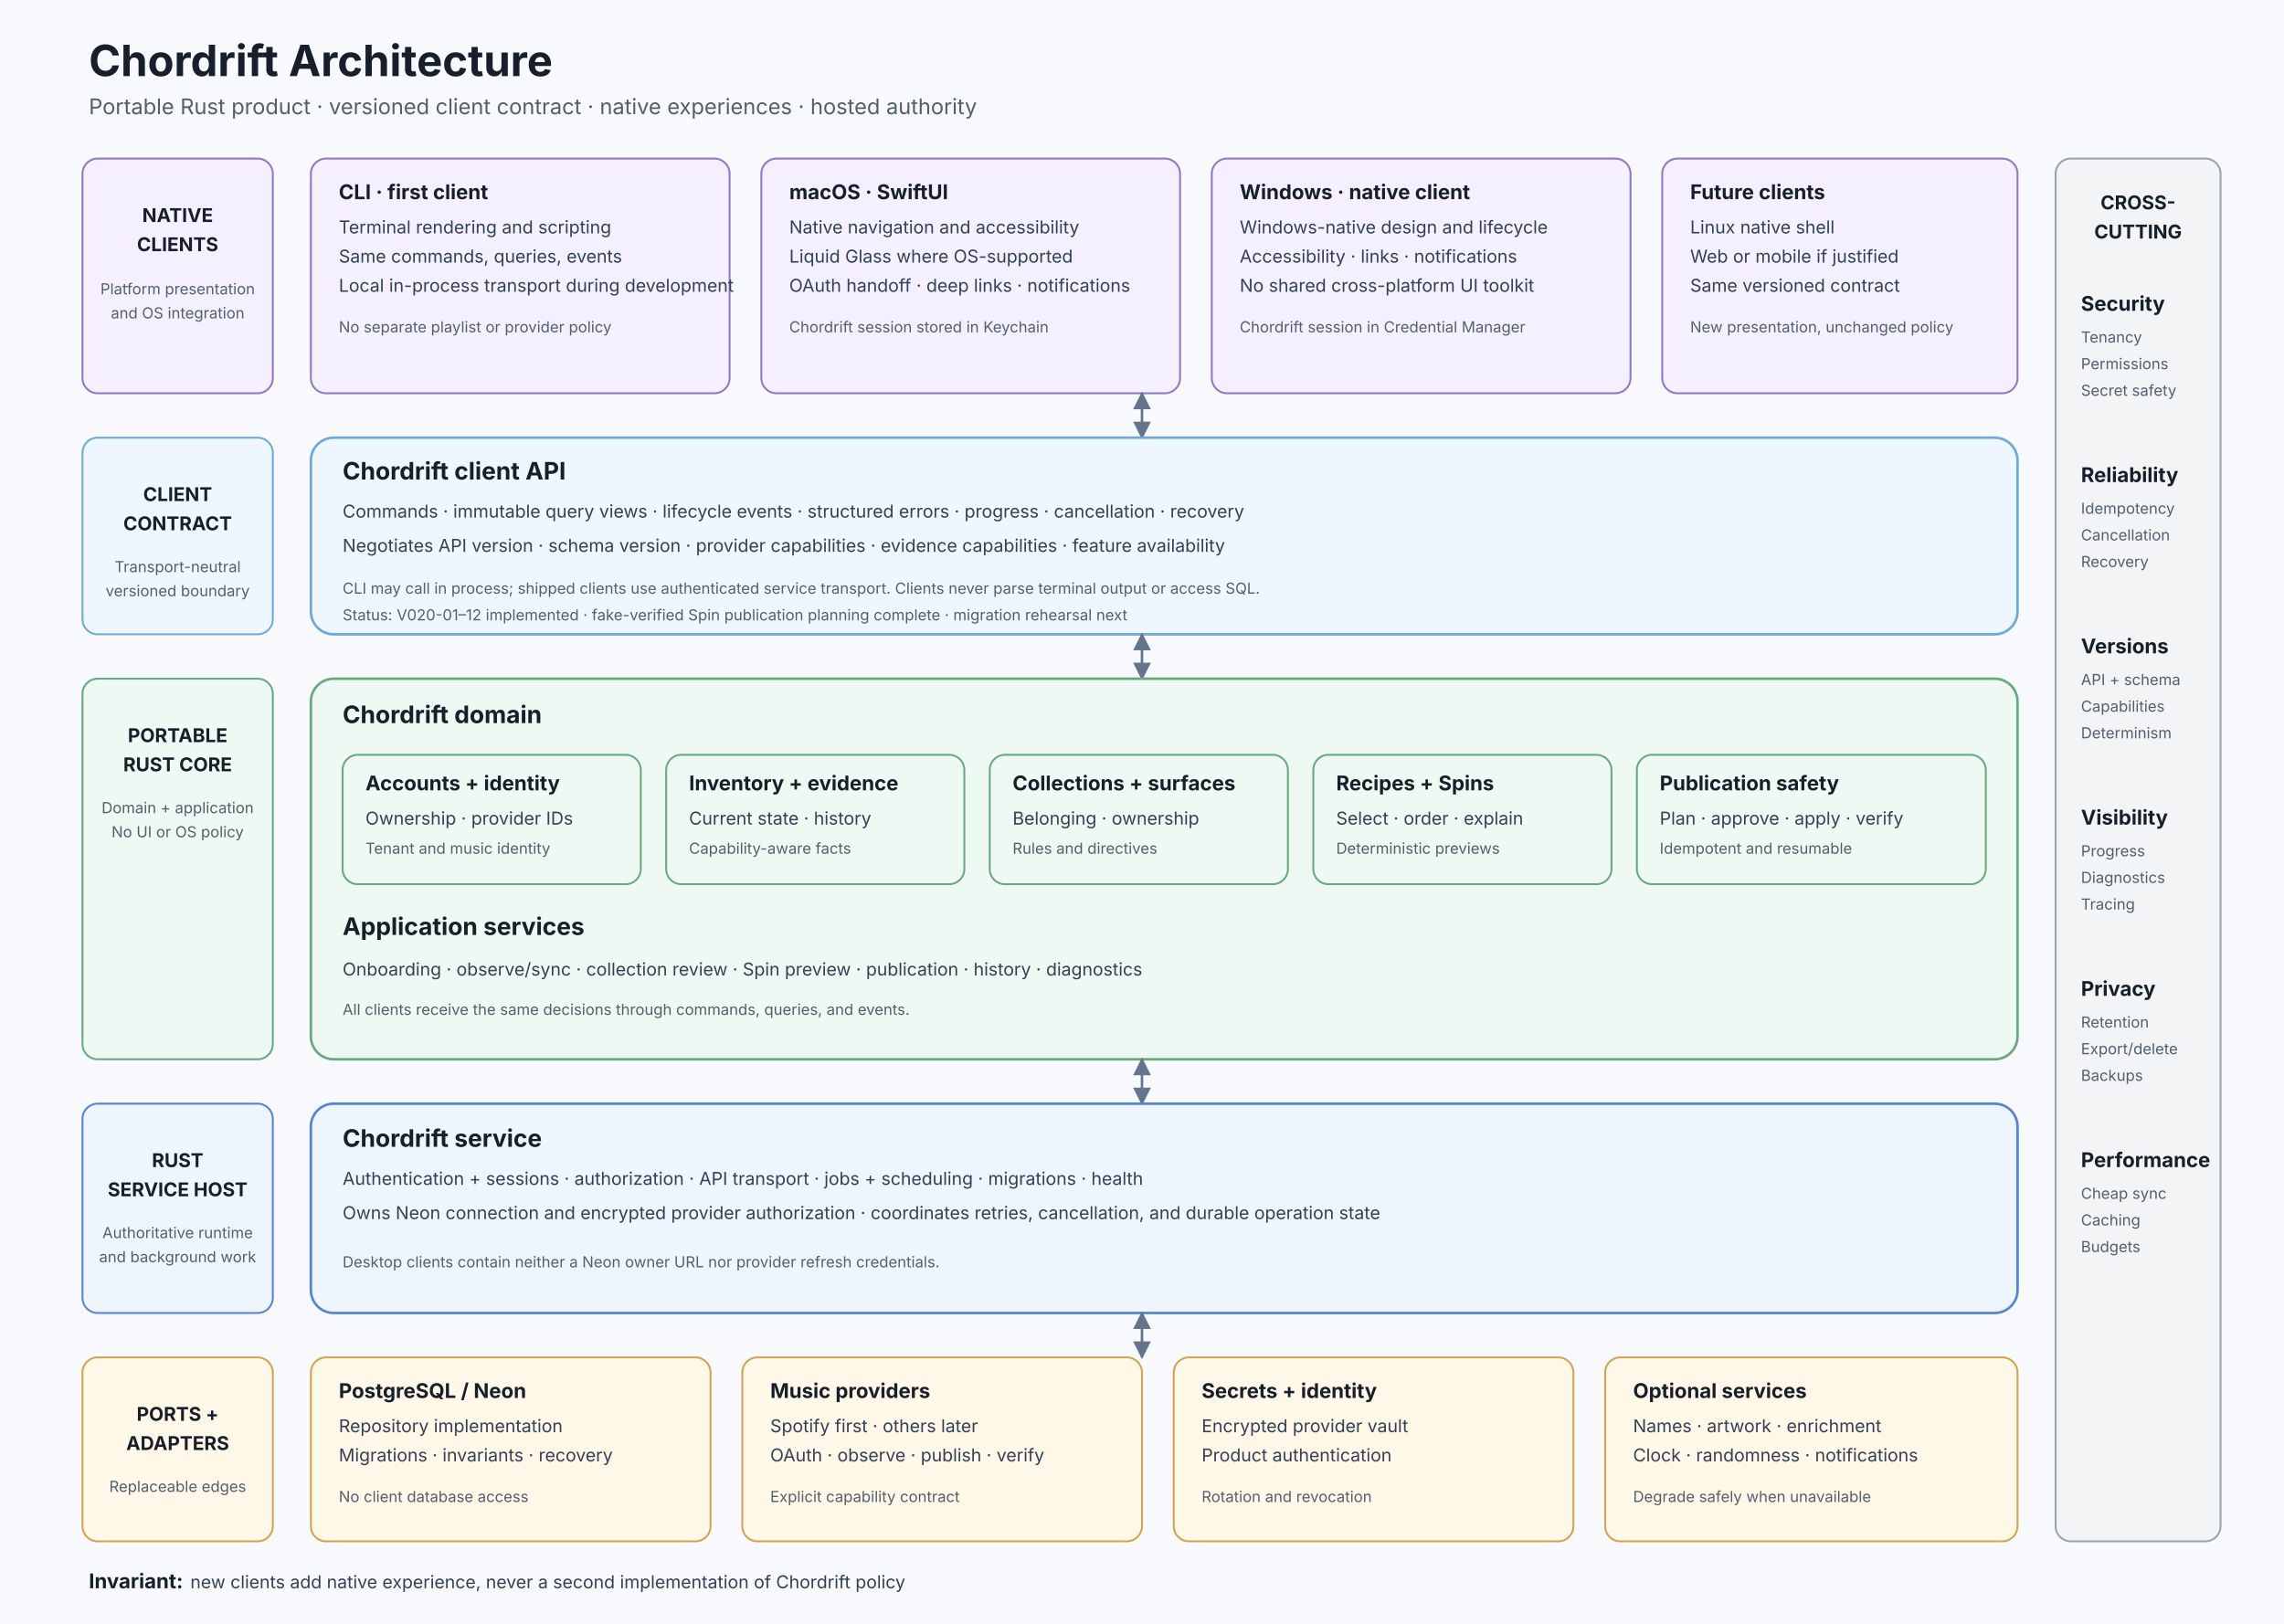
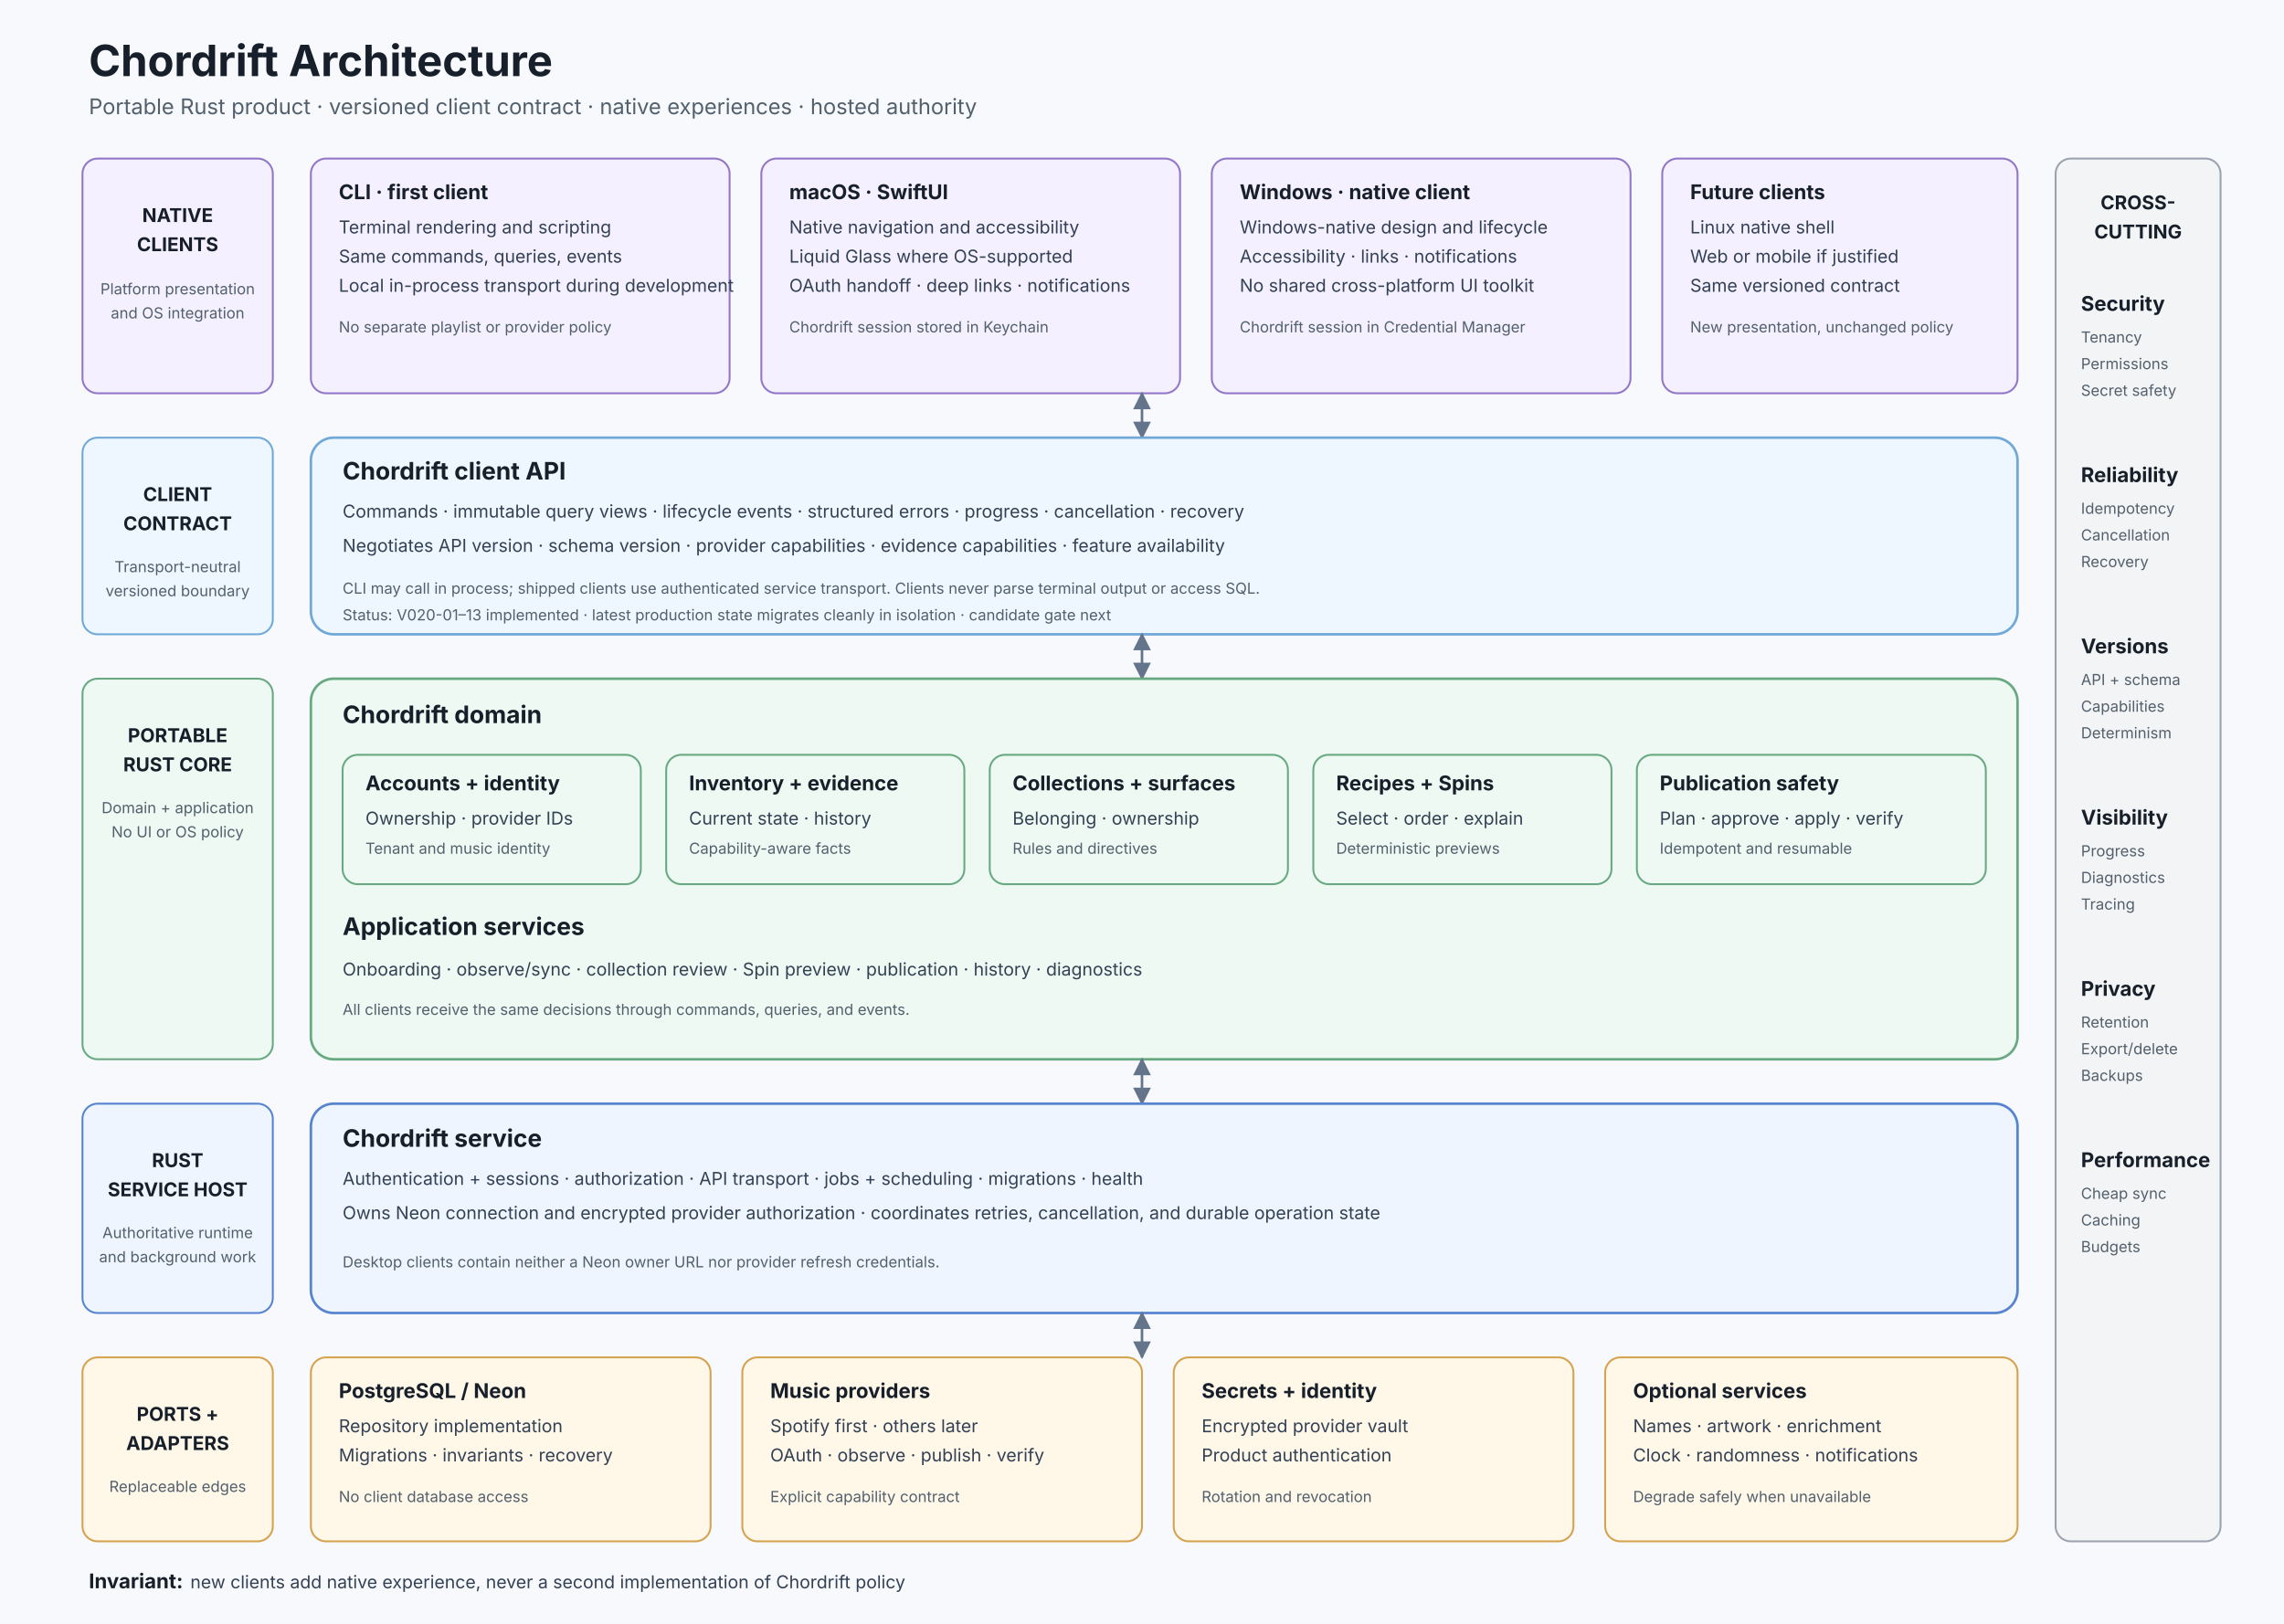
<svg xmlns="http://www.w3.org/2000/svg" width="1800" height="1280" viewBox="0 0 1800 1280" role="img" aria-labelledby="title desc">
  <defs>
    <style>
      text { font-family: ui-sans-serif, -apple-system, BlinkMacSystemFont, "Segoe UI", sans-serif; fill: #17202a; }
      .title { font-size: 34px; font-weight: 700; }
      .subtitle { font-size: 17px; fill: #52606d; }
      .section { font-size: 19px; font-weight: 700; }
      .label { font-size: 16px; font-weight: 700; }
      .body { font-size: 14px; fill: #334155; }
      .small { font-size: 12px; fill: #52606d; }
      .layer-label { font-size: 15px; font-weight: 700; text-anchor: middle; }
      .panel { fill: #ffffff; stroke: #cbd5e1; stroke-width: 2; rx: 18; }
      .node { fill: #f8fafc; stroke: #cbd5e1; stroke-width: 1.5; rx: 12; }
      .client { fill: #f4f0ff; stroke: #9277c8; }
      .contract { fill: #eef7ff; stroke: #70a9d8; }
      .core { fill: #edf9f2; stroke: #69a981; }
      .service { fill: #eef5ff; stroke: #5684cf; }
      .adapter { fill: #fff7e8; stroke: #d5a34f; }
      .cross { fill: #f3f4f6; stroke: #9ca3af; }
      .arrow { fill: none; stroke: #64748b; stroke-width: 2; marker-end: url(#arrow); }
      .both { fill: none; stroke: #64748b; stroke-width: 2; marker-start: url(#arrow); marker-end: url(#arrow); }
    </style>
    <marker id="arrow" viewBox="0 0 10 10" refX="9" refY="5" markerWidth="7" markerHeight="7" orient="auto-start-reverse">
      <path d="M 0 0 L 10 5 L 0 10 z" fill="#64748b" />
    </marker>
  </defs>
  <rect width="1800" height="1280" fill="#f7f9fc" />
  <text x="70" y="60" class="title">Chordrift Architecture</text>
  <text x="70" y="90" class="subtitle">Portable Rust product · versioned client contract · native experiences · hosted authority</text>
  <rect x="65" y="125" width="150" height="185" class="node client" />
  <text x="140" y="175" class="layer-label">NATIVE</text>
  <text x="140" y="198" class="layer-label">CLIENTS</text>
  <text x="140" y="232" class="small" text-anchor="middle">Platform presentation</text>
  <text x="140" y="251" class="small" text-anchor="middle">and OS integration</text>
  <rect x="245" y="125" width="330" height="185" class="node client" />
  <text x="267" y="157" class="label">CLI · first client</text>
  <text x="267" y="184" class="body">Terminal rendering and scripting</text>
  <text x="267" y="207" class="body">Same commands, queries, events</text>
  <text x="267" y="230" class="body">Local in-process transport during development</text>
  <text x="267" y="262" class="small">No separate playlist or provider policy</text>
  <rect x="600" y="125" width="330" height="185" class="node client" />
  <text x="622" y="157" class="label">macOS · SwiftUI</text>
  <text x="622" y="184" class="body">Native navigation and accessibility</text>
  <text x="622" y="207" class="body">Liquid Glass where OS-supported</text>
  <text x="622" y="230" class="body">OAuth handoff · deep links · notifications</text>
  <text x="622" y="262" class="small">Chordrift session stored in Keychain</text>
  <rect x="955" y="125" width="330" height="185" class="node client" />
  <text x="977" y="157" class="label">Windows · native client</text>
  <text x="977" y="184" class="body">Windows-native design and lifecycle</text>
  <text x="977" y="207" class="body">Accessibility · links · notifications</text>
  <text x="977" y="230" class="body">No shared cross-platform UI toolkit</text>
  <text x="977" y="262" class="small">Chordrift session in Credential Manager</text>
  <rect x="1310" y="125" width="280" height="185" class="node client" />
  <text x="1332" y="157" class="label">Future clients</text>
  <text x="1332" y="184" class="body">Linux native shell</text>
  <text x="1332" y="207" class="body">Web or mobile if justified</text>
  <text x="1332" y="230" class="body">Same versioned contract</text>
  <text x="1332" y="262" class="small">New presentation, unchanged policy</text>
  <path d="M900 310 V345" class="both" />
  <rect x="65" y="345" width="150" height="155" class="node contract" />
  <text x="140" y="395" class="layer-label">CLIENT</text>
  <text x="140" y="418" class="layer-label">CONTRACT</text>
  <text x="140" y="451" class="small" text-anchor="middle">Transport-neutral</text>
  <text x="140" y="470" class="small" text-anchor="middle">versioned boundary</text>
  <rect x="245" y="345" width="1345" height="155" class="panel contract" />
  <text x="270" y="378" class="section">Chordrift client API</text>
  <text x="270" y="408" class="body">Commands · immutable query views · lifecycle events · structured errors · progress · cancellation · recovery</text>
  <text x="270" y="435" class="body">Negotiates API version · schema version · provider capabilities · evidence capabilities · feature availability</text>
  <text x="270" y="468" class="small">CLI may call in process; shipped clients use authenticated service transport. Clients never parse terminal output or access SQL.</text>
-   <text x="270" y="489" class="small">Status: V020-01–12 implemented · fake-verified Spin publication planning complete · migration rehearsal next</text>
+   <text x="270" y="489" class="small">Status: V020-01–13 implemented · latest production state migrates cleanly in isolation · candidate gate next</text>
  <path d="M900 500 V535" class="both" />
  <rect x="65" y="535" width="150" height="300" class="node core" />
  <text x="140" y="585" class="layer-label">PORTABLE</text>
  <text x="140" y="608" class="layer-label">RUST CORE</text>
  <text x="140" y="641" class="small" text-anchor="middle">Domain + application</text>
  <text x="140" y="660" class="small" text-anchor="middle">No UI or OS policy</text>
  <rect x="245" y="535" width="1345" height="300" class="panel core" />
  <text x="270" y="570" class="section">Chordrift domain</text>
  <rect x="270" y="595" width="235" height="102" class="node core" />
  <text x="288" y="623" class="label">Accounts + identity</text>
  <text x="288" y="650" class="body">Ownership · provider IDs</text>
  <text x="288" y="673" class="small">Tenant and music identity</text>
  <rect x="525" y="595" width="235" height="102" class="node core" />
  <text x="543" y="623" class="label">Inventory + evidence</text>
  <text x="543" y="650" class="body">Current state · history</text>
  <text x="543" y="673" class="small">Capability-aware facts</text>
  <rect x="780" y="595" width="235" height="102" class="node core" />
  <text x="798" y="623" class="label">Collections + surfaces</text>
  <text x="798" y="650" class="body">Belonging · ownership</text>
  <text x="798" y="673" class="small">Rules and directives</text>
  <rect x="1035" y="595" width="235" height="102" class="node core" />
  <text x="1053" y="623" class="label">Recipes + Spins</text>
  <text x="1053" y="650" class="body">Select · order · explain</text>
  <text x="1053" y="673" class="small">Deterministic previews</text>
  <rect x="1290" y="595" width="275" height="102" class="node core" />
  <text x="1308" y="623" class="label">Publication safety</text>
  <text x="1308" y="650" class="body">Plan · approve · apply · verify</text>
  <text x="1308" y="673" class="small">Idempotent and resumable</text>
  <text x="270" y="737" class="section">Application services</text>
  <text x="270" y="769" class="body">Onboarding · observe/sync · collection review · Spin preview · publication · history · diagnostics</text>
  <text x="270" y="800" class="small">All clients receive the same decisions through commands, queries, and events.</text>
  <path d="M900 835 V870" class="both" />
  <rect x="65" y="870" width="150" height="165" class="node service" />
  <text x="140" y="920" class="layer-label">RUST</text>
  <text x="140" y="943" class="layer-label">SERVICE HOST</text>
  <text x="140" y="976" class="small" text-anchor="middle">Authoritative runtime</text>
  <text x="140" y="995" class="small" text-anchor="middle">and background work</text>
  <rect x="245" y="870" width="1345" height="165" class="panel service" />
  <text x="270" y="904" class="section">Chordrift service</text>
  <text x="270" y="934" class="body">Authentication + sessions · authorization · API transport · jobs + scheduling · migrations · health</text>
  <text x="270" y="961" class="body">Owns Neon connection and encrypted provider authorization · coordinates retries, cancellation, and durable operation state</text>
  <text x="270" y="999" class="small">Desktop clients contain neither a Neon owner URL nor provider refresh credentials.</text>
  <path d="M900 1035 V1070" class="both" />
  <rect x="65" y="1070" width="150" height="145" class="node adapter" />
  <text x="140" y="1120" class="layer-label">PORTS +</text>
  <text x="140" y="1143" class="layer-label">ADAPTERS</text>
  <text x="140" y="1176" class="small" text-anchor="middle">Replaceable edges</text>
  <rect x="245" y="1070" width="315" height="145" class="node adapter" />
  <text x="267" y="1102" class="label">PostgreSQL / Neon</text>
  <text x="267" y="1129" class="body">Repository implementation</text>
  <text x="267" y="1152" class="body">Migrations · invariants · recovery</text>
  <text x="267" y="1184" class="small">No client database access</text>
  <rect x="585" y="1070" width="315" height="145" class="node adapter" />
  <text x="607" y="1102" class="label">Music providers</text>
  <text x="607" y="1129" class="body">Spotify first · others later</text>
  <text x="607" y="1152" class="body">OAuth · observe · publish · verify</text>
  <text x="607" y="1184" class="small">Explicit capability contract</text>
  <rect x="925" y="1070" width="315" height="145" class="node adapter" />
  <text x="947" y="1102" class="label">Secrets + identity</text>
  <text x="947" y="1129" class="body">Encrypted provider vault</text>
  <text x="947" y="1152" class="body">Product authentication</text>
  <text x="947" y="1184" class="small">Rotation and revocation</text>
  <rect x="1265" y="1070" width="325" height="145" class="node adapter" />
  <text x="1287" y="1102" class="label">Optional services</text>
  <text x="1287" y="1129" class="body">Names · artwork · enrichment</text>
  <text x="1287" y="1152" class="body">Clock · randomness · notifications</text>
  <text x="1287" y="1184" class="small">Degrade safely when unavailable</text>
  <rect x="1620" y="125" width="130" height="1090" class="node cross" />
  <text x="1685" y="165" class="layer-label">CROSS-</text>
  <text x="1685" y="188" class="layer-label">CUTTING</text>
  <text x="1640" y="245" class="label">Security</text>
  <text x="1640" y="270" class="small">Tenancy</text>
  <text x="1640" y="291" class="small">Permissions</text>
  <text x="1640" y="312" class="small">Secret safety</text>
  <text x="1640" y="380" class="label">Reliability</text>
  <text x="1640" y="405" class="small">Idempotency</text>
  <text x="1640" y="426" class="small">Cancellation</text>
  <text x="1640" y="447" class="small">Recovery</text>
  <text x="1640" y="515" class="label">Versions</text>
  <text x="1640" y="540" class="small">API + schema</text>
  <text x="1640" y="561" class="small">Capabilities</text>
  <text x="1640" y="582" class="small">Determinism</text>
  <text x="1640" y="650" class="label">Visibility</text>
  <text x="1640" y="675" class="small">Progress</text>
  <text x="1640" y="696" class="small">Diagnostics</text>
  <text x="1640" y="717" class="small">Tracing</text>
  <text x="1640" y="785" class="label">Privacy</text>
  <text x="1640" y="810" class="small">Retention</text>
  <text x="1640" y="831" class="small">Export/delete</text>
  <text x="1640" y="852" class="small">Backups</text>
  <text x="1640" y="920" class="label">Performance</text>
  <text x="1640" y="945" class="small">Cheap sync</text>
  <text x="1640" y="966" class="small">Caching</text>
  <text x="1640" y="987" class="small">Budgets</text>
  <text x="70" y="1252" class="label">Invariant:</text>
  <text x="150" y="1252" class="body">new clients add native experience, never a second implementation of Chordrift policy</text>
</svg>
